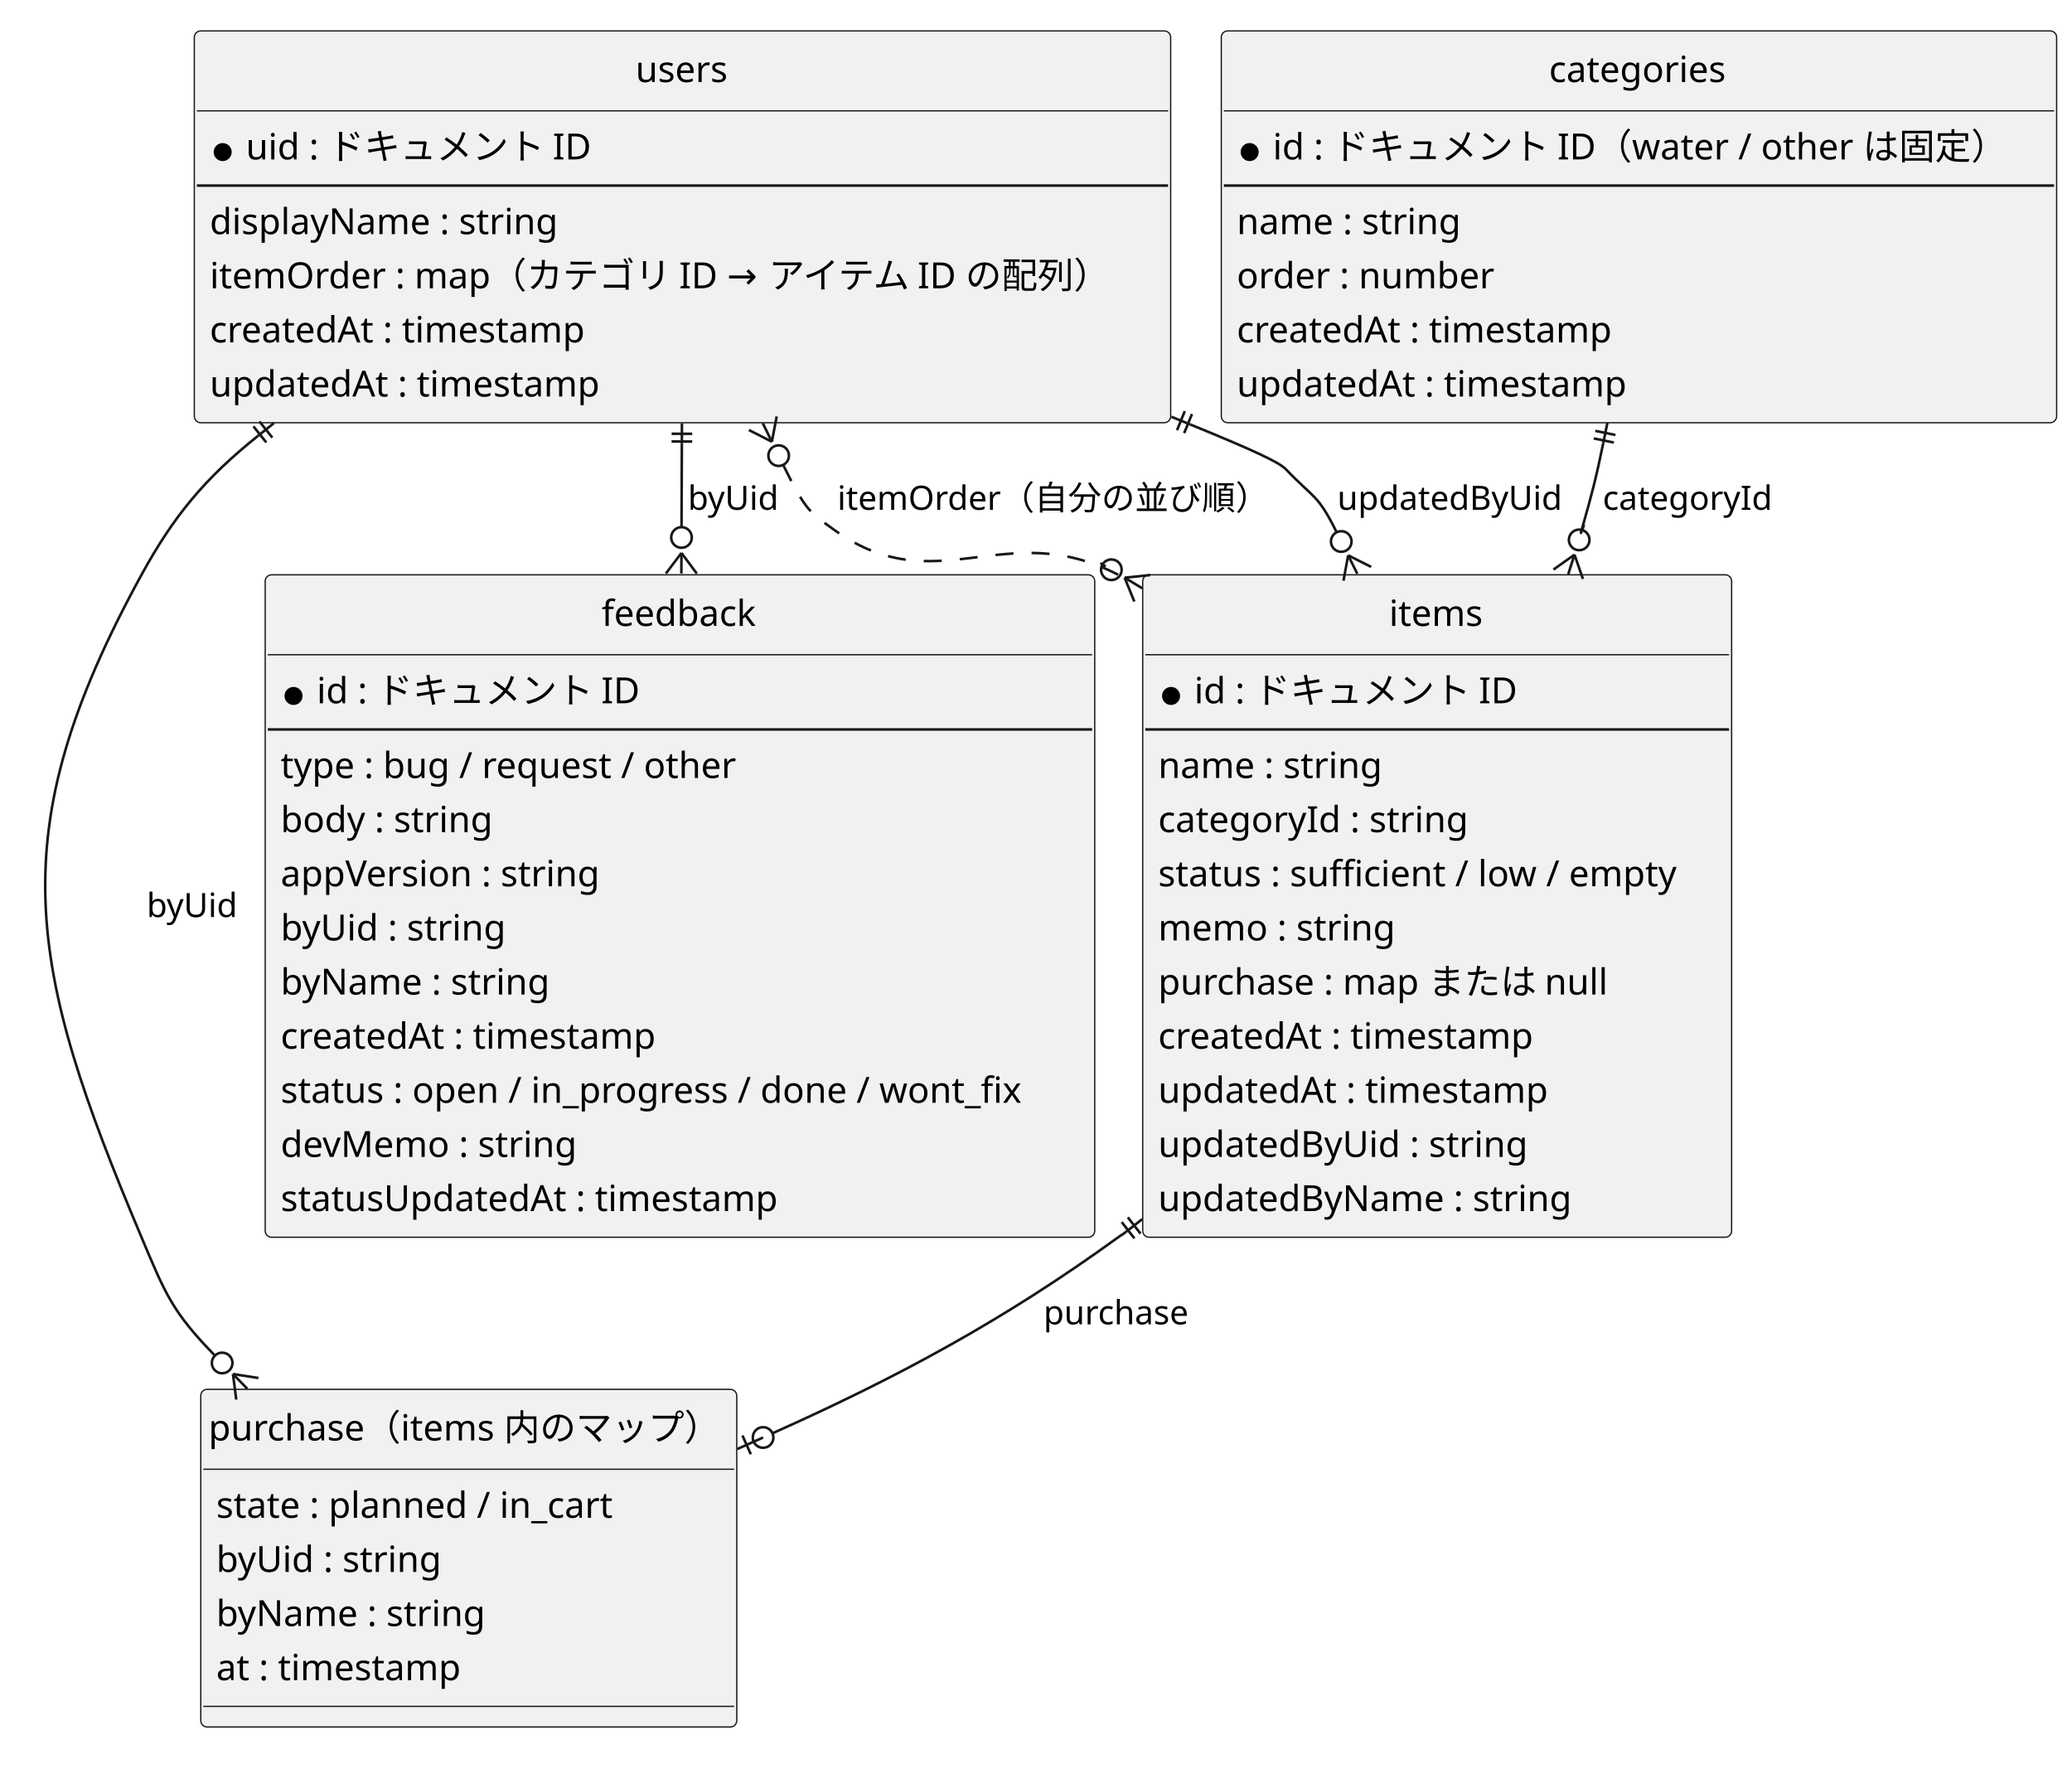
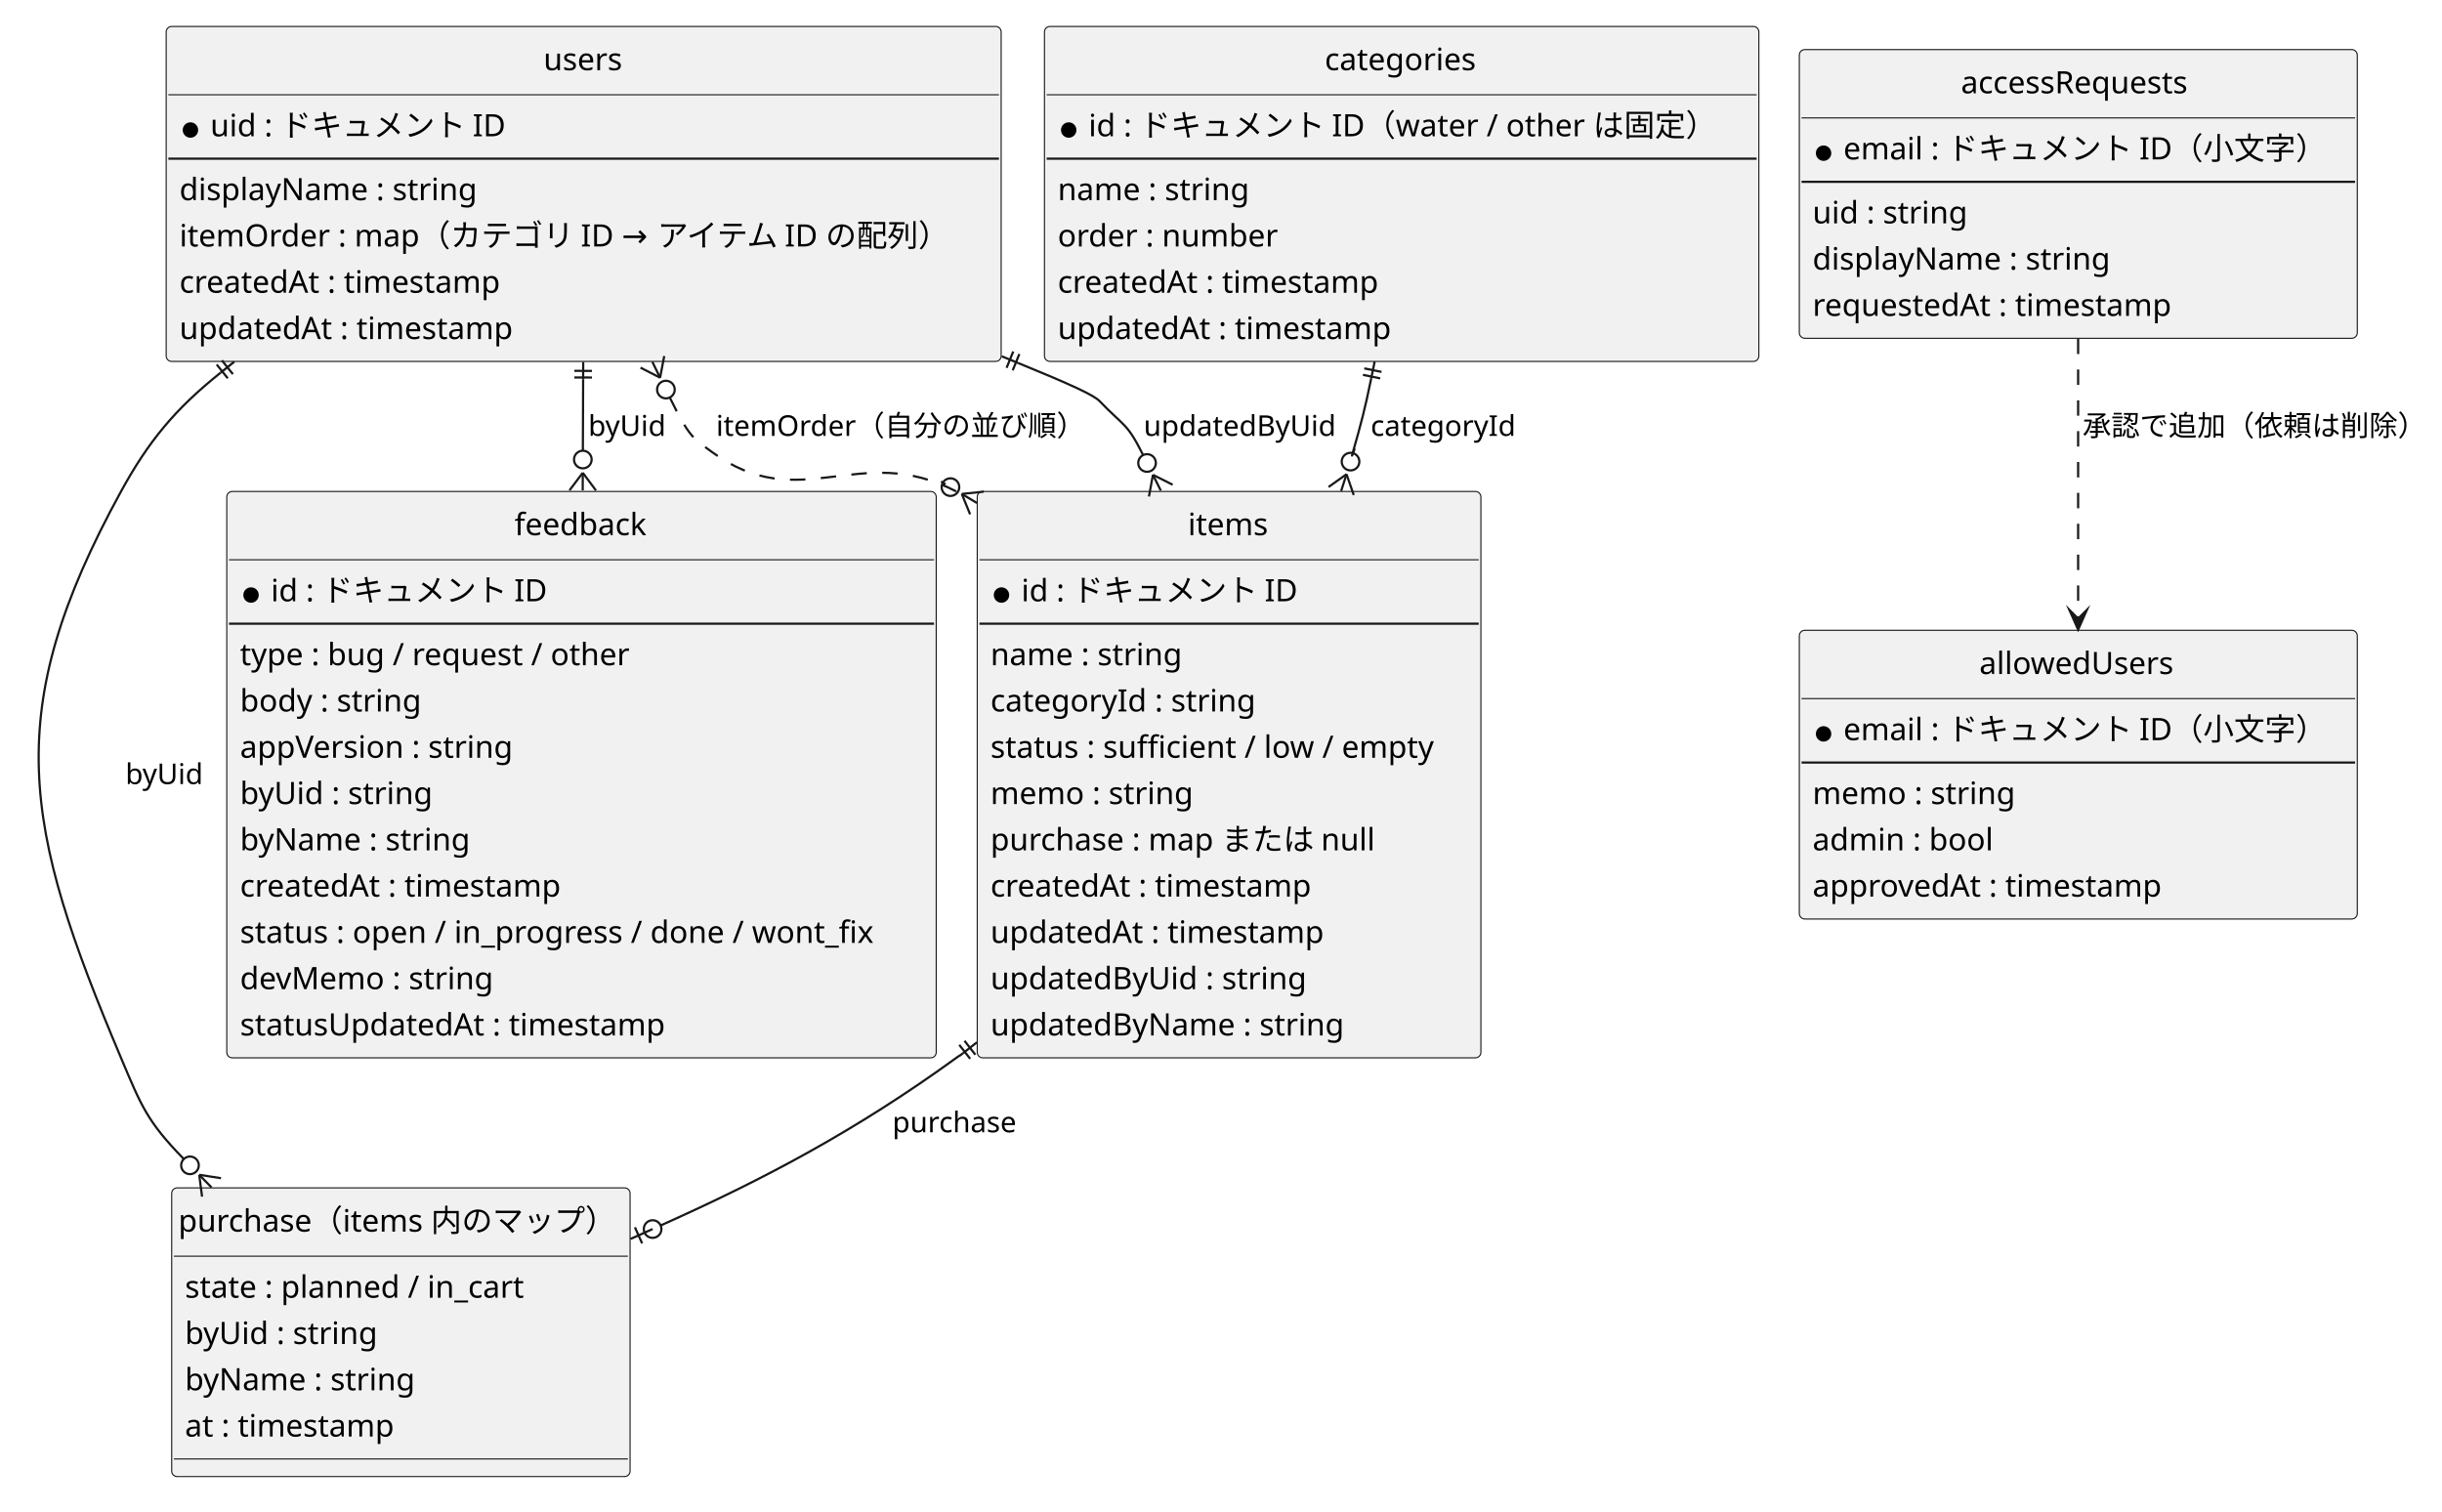
- <svg xmlns="http://www.w3.org/2000/svg" version="1.1" data-diagram-type="CLASS" style="width:804px;height:686px;background:#FFFFFF;" width="804px" height="686px" viewBox="0 0 804 686" zoomAndPan="magnify" preserveAspectRatio="none" contentStyleType="text/css">
+ <svg xmlns="http://www.w3.org/2000/svg" version="1.1" data-diagram-type="CLASS" style="width:1108px;height:686px;background:#FFFFFF;" width="1108px" height="686px" viewBox="0 0 1108 686" zoomAndPan="magnify" preserveAspectRatio="none" contentStyleType="text/css">
  <defs />
  <g font-family="sans-serif" lengthAdjust="spacing">
    <g class="entity" data-qualified-name="users" id="ent0001" data-source-line="6">
      <rect x="75.403" y="12" width="378.851" height="152" fill="#F1F1F1" style="stroke:#181818;stroke-width:0.5;" rx="2.5" ry="2.5" />
      <text x="246.597" y="31.841" fill="#000" font-size="14" textLength="36.463" font-family="'Meiryo'">users</text>
      <line x1="76.403" y1="43" x2="453.254" y2="43" style="stroke:#181818;stroke-width:0.5;" />
      <g data-visibility-modifier="IE_MANDATORY">
        <ellipse cx="86.403" cy="59" rx="3" ry="3" fill="#000" style="stroke:#000;stroke-width:1;" />
      </g>
      <text x="95.403" y="61.841" fill="#000" font-size="14" textLength="141.142" font-family="'Meiryo'">uid : ドキュメント ID</text>
      <line x1="76.403" y1="72" x2="453.254" y2="72" style="stroke:#181818;stroke-width:1;" />
      <text x="81.403" y="90.841" fill="#000" font-size="14" textLength="141.47" font-family="'Meiryo'">displayName : string</text>
      <text x="81.403" y="111.841" fill="#000" font-size="14" textLength="366.851" font-family="'Meiryo'">itemOrder : map（カテゴリ ID → アイテム ID の配列）</text>
      <text x="81.403" y="132.841" fill="#000" font-size="14" textLength="154.027" font-family="'Meiryo'">createdAt : timestamp</text>
      <text x="81.403" y="153.841" fill="#000" font-size="14" textLength="158.758" font-family="'Meiryo'">updatedAt : timestamp</text>
    </g>
    <g class="entity" data-qualified-name="categories" id="ent0002" data-source-line="15">
      <rect x="473.903" y="12" width="324.136" height="152" fill="#F1F1F1" style="stroke:#181818;stroke-width:0.5;" rx="2.5" ry="2.5" />
      <text x="601.07" y="31.841" fill="#000" font-size="14" textLength="69.802" font-family="'Meiryo'">categories</text>
      <line x1="474.903" y1="43" x2="797.039" y2="43" style="stroke:#181818;stroke-width:0.5;" />
      <g data-visibility-modifier="IE_MANDATORY">
        <ellipse cx="484.903" cy="59" rx="3" ry="3" fill="#000" style="stroke:#000;stroke-width:1;" />
      </g>
      <text x="493.903" y="61.841" fill="#000" font-size="14" textLength="298.136" font-family="'Meiryo'">id : ドキュメント ID（water / other は固定）</text>
      <line x1="474.903" y1="72" x2="797.039" y2="72" style="stroke:#181818;stroke-width:1;" />
      <text x="479.903" y="90.841" fill="#000" font-size="14" textLength="92.586" font-family="'Meiryo'">name : string</text>
      <text x="479.903" y="111.841" fill="#000" font-size="14" textLength="105.13" font-family="'Meiryo'">order : number</text>
      <text x="479.903" y="132.841" fill="#000" font-size="14" textLength="154.027" font-family="'Meiryo'">createdAt : timestamp</text>
      <text x="479.903" y="153.841" fill="#000" font-size="14" textLength="158.758" font-family="'Meiryo'">updatedAt : timestamp</text>
    </g>
    <g class="entity" data-qualified-name="items" id="ent0003" data-source-line="24">
      <rect x="443.403" y="223" width="228.521" height="257" fill="#F1F1F1" style="stroke:#181818;stroke-width:0.5;" rx="2.5" ry="2.5" />
      <text x="538.991" y="242.841" fill="#000" font-size="14" textLength="37.345" font-family="'Meiryo'">items</text>
      <line x1="444.403" y1="254" x2="670.925" y2="254" style="stroke:#181818;stroke-width:0.5;" />
      <g data-visibility-modifier="IE_MANDATORY">
        <ellipse cx="454.403" cy="270" rx="3" ry="3" fill="#000" style="stroke:#000;stroke-width:1;" />
      </g>
      <text x="463.403" y="272.841" fill="#000" font-size="14" textLength="132.487" font-family="'Meiryo'">id : ドキュメント ID</text>
      <line x1="444.403" y1="283" x2="670.925" y2="283" style="stroke:#181818;stroke-width:1;" />
      <text x="449.403" y="301.841" fill="#000" font-size="14" textLength="92.586" font-family="'Meiryo'">name : string</text>
      <text x="449.403" y="322.841" fill="#000" font-size="14" textLength="127.579" font-family="'Meiryo'">categoryId : string</text>
      <text x="449.403" y="343.841" fill="#000" font-size="14" textLength="216.521" font-family="'Meiryo'">status : sufficient / low / empty</text>
      <text x="449.403" y="364.841" fill="#000" font-size="14" textLength="97.556" font-family="'Meiryo'">memo : string</text>
      <text x="449.403" y="385.841" fill="#000" font-size="14" textLength="183.415" font-family="'Meiryo'">purchase : map または null</text>
      <text x="449.403" y="406.841" fill="#000" font-size="14" textLength="154.027" font-family="'Meiryo'">createdAt : timestamp</text>
      <text x="449.403" y="427.841" fill="#000" font-size="14" textLength="158.758" font-family="'Meiryo'">updatedAt : timestamp</text>
      <text x="449.403" y="448.841" fill="#000" font-size="14" textLength="149.632" font-family="'Meiryo'">updatedByUid : string</text>
      <text x="449.403" y="469.841" fill="#000" font-size="14" textLength="167.364" font-family="'Meiryo'">updatedByName : string</text>
    </g>
    <g class="entity" data-qualified-name="purchase" id="ent0004" data-source-line="38">
      <rect x="77.903" y="539" width="207.981" height="131" fill="#F1F1F1" style="stroke:#181818;stroke-width:0.5;" rx="2.5" ry="2.5" />
      <text x="80.903" y="558.841" fill="#000" font-size="14" textLength="201.981" font-family="'Meiryo'">purchase（items 内のマップ）</text>
      <line x1="78.903" y1="570" x2="284.885" y2="570" style="stroke:#181818;stroke-width:0.5;" />
      <text x="83.903" y="588.841" fill="#000" font-size="14" textLength="166.428" font-family="'Meiryo'">state : planned / in_cart</text>
      <text x="83.903" y="609.841" fill="#000" font-size="14" textLength="93.017" font-family="'Meiryo'">byUid : string</text>
      <text x="83.903" y="630.841" fill="#000" font-size="14" textLength="110.749" font-family="'Meiryo'">byName : string</text>
      <text x="83.903" y="651.841" fill="#000" font-size="14" textLength="101.678" font-family="'Meiryo'">at : timestamp</text>
      <line x1="78.903" y1="662" x2="284.885" y2="662" style="stroke:#181818;stroke-width:0.5;" />
    </g>
    <g class="entity" data-qualified-name="feedback" id="ent0005" data-source-line="45">
      <rect x="102.903" y="223" width="321.887" height="257" fill="#F1F1F1" style="stroke:#181818;stroke-width:0.5;" rx="2.5" ry="2.5" />
      <text x="233.433" y="242.841" fill="#000" font-size="14" textLength="60.826" font-family="'Meiryo'">feedback</text>
      <line x1="103.903" y1="254" x2="423.79" y2="254" style="stroke:#181818;stroke-width:0.5;" />
      <g data-visibility-modifier="IE_MANDATORY">
        <ellipse cx="113.903" cy="270" rx="3" ry="3" fill="#000" style="stroke:#000;stroke-width:1;" />
      </g>
      <text x="122.903" y="272.841" fill="#000" font-size="14" textLength="132.487" font-family="'Meiryo'">id : ドキュメント ID</text>
      <line x1="103.903" y1="283" x2="423.79" y2="283" style="stroke:#181818;stroke-width:1;" />
      <text x="108.903" y="301.841" fill="#000" font-size="14" textLength="190.162" font-family="'Meiryo'">type : bug / request / other</text>
      <text x="108.903" y="322.841" fill="#000" font-size="14" textLength="87.568" font-family="'Meiryo'">body : string</text>
      <text x="108.903" y="343.841" fill="#000" font-size="14" textLength="130.368" font-family="'Meiryo'">appVersion : string</text>
      <text x="108.903" y="364.841" fill="#000" font-size="14" textLength="93.017" font-family="'Meiryo'">byUid : string</text>
      <text x="108.903" y="385.841" fill="#000" font-size="14" textLength="110.749" font-family="'Meiryo'">byName : string</text>
      <text x="108.903" y="406.841" fill="#000" font-size="14" textLength="154.027" font-family="'Meiryo'">createdAt : timestamp</text>
      <text x="108.903" y="427.841" fill="#000" font-size="14" textLength="309.887" font-family="'Meiryo'">status : open / in_progress / done / wont_fix</text>
      <text x="108.903" y="448.841" fill="#000" font-size="14" textLength="120.271" font-family="'Meiryo'">devMemo : string</text>
      <text x="108.903" y="469.841" fill="#000" font-size="14" textLength="201.64" font-family="'Meiryo'">statusUpdatedAt : timestamp</text>
    </g>
-     <g class="link" data-entity-1="ent0002" data-entity-2="ent0003" id="lnk6" data-link-type="crowfoot">
+     <g class="entity" data-qualified-name="allowedUsers" id="ent0006" data-source-line="59">
+       <rect x="816.403" y="286" width="253.158" height="131" fill="#F1F1F1" style="stroke:#181818;stroke-width:0.5;" rx="2.5" ry="2.5" />
+       <text x="898.074" y="305.841" fill="#000" font-size="14" textLength="89.817" font-family="'Meiryo'">allowedUsers</text>
+       <line x1="817.403" y1="317" x2="1068.561" y2="317" style="stroke:#181818;stroke-width:0.5;" />
+       <g data-visibility-modifier="IE_MANDATORY">
+         <ellipse cx="827.403" cy="333" rx="3" ry="3" fill="#000" style="stroke:#000;stroke-width:1;" />
+       </g>
+       <text x="836.403" y="335.841" fill="#000" font-size="14" textLength="227.158" font-family="'Meiryo'">email : ドキュメント ID（小文字）</text>
+       <line x1="817.403" y1="346" x2="1068.561" y2="346" style="stroke:#181818;stroke-width:1;" />
+       <text x="822.403" y="364.841" fill="#000" font-size="14" textLength="97.556" font-family="'Meiryo'">memo : string</text>
+       <text x="822.403" y="385.841" fill="#000" font-size="14" textLength="86.509" font-family="'Meiryo'">admin : bool</text>
+       <text x="822.403" y="406.841" fill="#000" font-size="14" textLength="166.817" font-family="'Meiryo'">approvedAt : timestamp</text>
+     </g>
+     <g class="entity" data-qualified-name="accessRequests" id="ent0007" data-source-line="67">
+       <rect x="816.403" y="22.5" width="253.158" height="131" fill="#F1F1F1" style="stroke:#181818;stroke-width:0.5;" rx="2.5" ry="2.5" />
+       <text x="889.744" y="42.341" fill="#000" font-size="14" textLength="106.477" font-family="'Meiryo'">accessRequests</text>
+       <line x1="817.403" y1="53.5" x2="1068.561" y2="53.5" style="stroke:#181818;stroke-width:0.5;" />
+       <g data-visibility-modifier="IE_MANDATORY">
+         <ellipse cx="827.403" cy="69.5" rx="3" ry="3" fill="#000" style="stroke:#000;stroke-width:1;" />
+       </g>
+       <text x="836.403" y="72.341" fill="#000" font-size="14" textLength="227.158" font-family="'Meiryo'">email : ドキュメント ID（小文字）</text>
+       <line x1="817.403" y1="82.5" x2="1068.561" y2="82.5" style="stroke:#181818;stroke-width:1;" />
+       <text x="822.403" y="101.341" fill="#000" font-size="14" textLength="75.024" font-family="'Meiryo'">uid : string</text>
+       <text x="822.403" y="122.341" fill="#000" font-size="14" textLength="141.47" font-family="'Meiryo'">displayName : string</text>
+       <text x="822.403" y="143.341" fill="#000" font-size="14" textLength="171.035" font-family="'Meiryo'">requestedAt : timestamp</text>
+     </g>
+     <g class="link" data-entity-1="ent0002" data-entity-2="ent0003" id="lnk8" data-link-type="crowfoot">
      <line x1="619.002" y1="167.151" x2="626.84" y2="168.754" style="stroke:#181818;stroke-width:1;" />
      <line x1="618.401" y1="170.09" x2="626.239" y2="171.693" style="stroke:#181818;stroke-width:1;" />
      <line x1="622.119" y1="171.871" x2="623.722" y2="164.034" style="stroke:#181818;stroke-width:1;" />
      <line x1="610.95" y1="215.171" x2="614.235" y2="224.617" style="stroke:#181818;stroke-width:1;" />
      <line x1="610.95" y1="215.171" x2="602.803" y2="220.969" style="stroke:#181818;stroke-width:1;" />
      <line x1="610.95" y1="215.171" x2="608.519" y2="222.793" style="stroke:#181818;stroke-width:1;" />
      <ellipse cx="612.774" cy="209.455" rx="4" ry="4" fill="none" style="stroke:#181818;stroke-width:1;" />
      <path d="M622.119,171.871 C619.312,185.602 617.636,191.89 613.903,205 C612.235,210.857 615.899,199.66 613.99,205.645" style="stroke:#181818;stroke-width:1;" fill="none" />
      <text x="621.903" y="197.781" fill="#000" font-size="13" textLength="68.047" font-family="'Meiryo'">categoryId</text>
    </g>
-     <g class="link" data-entity-1="ent0001" data-entity-2="ent0005" id="lnk7" data-link-type="crowfoot">
+     <g class="link" data-entity-1="ent0007" data-entity-2="ent0006" id="lnk9" data-link-type="dependency">
+       <polygon points="942.903,285.697,946.903,276.697,942.903,280.697,938.903,276.697,942.903,285.697" fill="#181818" style="stroke:#181818;stroke-width:1;stroke-linejoin:miter;stroke-miterlimit:10;" />
+       <path d="M942.903,153.64 C942.903,193.872 942.903,240.435 942.903,280.697" style="stroke:#181818;stroke-width:1;stroke-dasharray:7,7;" fill="none" />
+       <text x="944.903" y="197.781" fill="#000" font-size="13" textLength="156" font-family="'Meiryo'">承認で追加（依頼は削除）</text>
+     </g>
+     <g class="link" data-entity-1="ent0001" data-entity-2="ent0005" id="lnk10" data-link-type="crowfoot">
      <line x1="260.6" y1="168.27" x2="268.6" y2="168.301" style="stroke:#181818;stroke-width:1;" />
      <line x1="260.588" y1="171.27" x2="268.588" y2="171.301" style="stroke:#181818;stroke-width:1;" />
      <line x1="264.585" y1="172.286" x2="264.615" y2="164.286" style="stroke:#181818;stroke-width:1;" />
      <line x1="264.423" y1="214.513" x2="270.393" y2="222.536" style="stroke:#181818;stroke-width:1;" />
      <line x1="264.423" y1="214.513" x2="258.393" y2="222.49" style="stroke:#181818;stroke-width:1;" />
      <line x1="264.423" y1="214.513" x2="264.393" y2="222.513" style="stroke:#181818;stroke-width:1;" />
      <ellipse cx="264.446" cy="208.513" rx="4" ry="4" fill="none" style="stroke:#181818;stroke-width:1;" />
      <path d="M264.585,172.286 C264.515,190.543 264.538,184.571 264.461,204.513" style="stroke:#181818;stroke-width:1;" fill="none" />
      <text x="266.903" y="197.781" fill="#000" font-size="13" textLength="35.953" font-family="'Meiryo'">byUid</text>
    </g>
-     <g class="link" data-entity-1="ent0001" data-entity-2="ent0003" id="lnk8" data-link-type="crowfoot">
+     <g class="link" data-entity-1="ent0001" data-entity-2="ent0003" id="lnk11" data-link-type="crowfoot">
      <line x1="456.717" y1="166.898" x2="459.738" y2="159.49" style="stroke:#181818;stroke-width:1;" />
      <line x1="459.495" y1="168.031" x2="462.516" y2="160.623" style="stroke:#181818;stroke-width:1;" />
      <line x1="461.931" y1="164.704" x2="454.524" y2="161.683" style="stroke:#181818;stroke-width:1;" />
      <line x1="523.122" y1="215.451" x2="532.057" y2="219.941" style="stroke:#181818;stroke-width:1;" />
      <line x1="523.122" y1="215.451" x2="521.313" y2="225.286" style="stroke:#181818;stroke-width:1;" />
      <line x1="523.122" y1="215.451" x2="526.685" y2="222.613" style="stroke:#181818;stroke-width:1;" />
      <ellipse cx="520.45" cy="210.078" rx="4" ry="4" fill="none" style="stroke:#181818;stroke-width:1;" />
      <path d="M461.931,164.704 C486.282,174.636 496.35,179.338 498.903,182 C510.168,193.742 511.278,191.639 518.668,206.497" style="stroke:#181818;stroke-width:1;" fill="none" />
      <text x="518.903" y="197.781" fill="#000" font-size="13" textLength="88.524" font-family="'Meiryo'">updatedByUid</text>
    </g>
-     <g class="link" data-entity-1="ent0003" data-entity-2="ent0004" id="lnk9" data-link-type="association">
+     <g class="link" data-entity-1="ent0003" data-entity-2="ent0004" id="lnk12" data-link-type="association">
      <line x1="437.627" y1="472.274" x2="442.548" y2="478.581" style="stroke:#181818;stroke-width:1;" />
      <line x1="435.262" y1="474.12" x2="440.183" y2="480.427" style="stroke:#181818;stroke-width:1;" />
      <line x1="436.934" y1="477.888" x2="443.241" y2="472.967" style="stroke:#181818;stroke-width:1;" />
      <line x1="296.105" y1="557.684" x2="286.064" y2="562.175" style="stroke:#181818;stroke-width:1;" />
      <ellipse cx="296.105" cy="557.684" rx="4" ry="4" fill="none" style="stroke:#181818;stroke-width:1;" />
      <line x1="291.348" y1="564.194" x2="288.082" y2="556.891" style="stroke:#181818;stroke-width:1;" />
      <path d="M436.934,477.888 C433.835,480.306 437.028,477.734 433.903,480 C388.646,512.825 347.022,534.912 299.757,556.051" style="stroke:#181818;stroke-width:1;" fill="none" />
      <text x="404.903" y="513.781" fill="#000" font-size="13" textLength="57.459" font-family="'Meiryo'">purchase</text>
    </g>
-     <g class="link" data-entity-1="ent0001" data-entity-2="ent0004" id="lnk10" data-link-type="crowfoot">
+     <g class="link" data-entity-1="ent0001" data-entity-2="ent0004" id="lnk13" data-link-type="crowfoot">
      <line x1="100.671" y1="163.523" x2="105.669" y2="169.77" style="stroke:#181818;stroke-width:1;" />
      <line x1="98.328" y1="165.398" x2="103.327" y2="171.644" style="stroke:#181818;stroke-width:1;" />
      <line x1="100.047" y1="169.145" x2="106.293" y2="164.147" style="stroke:#181818;stroke-width:1;" />
      <line x1="90.389" y1="533.067" x2="100.271" y2="534.604" style="stroke:#181818;stroke-width:1;" />
      <line x1="90.389" y1="533.067" x2="91.681" y2="542.984" style="stroke:#181818;stroke-width:1;" />
      <line x1="90.389" y1="533.067" x2="95.976" y2="538.794" style="stroke:#181818;stroke-width:1;" />
      <ellipse cx="86.2" cy="528.773" rx="4" ry="4" fill="none" style="stroke:#181818;stroke-width:1;" />
      <path d="M100.047,169.145 C79.443,185.632 67.428,200.15 54.903,223 C0,323.162 10.456,374.78 54.903,480 C64.118,501.815 66.71,508.795 83.406,525.91" style="stroke:#181818;stroke-width:1;" fill="none" />
      <text x="56.903" y="355.781" fill="#000" font-size="13" textLength="35.953" font-family="'Meiryo'">byUid</text>
    </g>
-     <g class="link" data-entity-1="ent0001" data-entity-2="ent0003" id="lnk11" data-link-type="crowfoot">
+     <g class="link" data-entity-1="ent0001" data-entity-2="ent0003" id="lnk14" data-link-type="crowfoot">
      <line x1="299.505" y1="171.379" x2="290.6" y2="166.828" style="stroke:#181818;stroke-width:1;" />
      <line x1="299.505" y1="171.379" x2="301.38" y2="161.556" style="stroke:#181818;stroke-width:1;" />
      <line x1="299.505" y1="171.379" x2="295.99" y2="164.192" style="stroke:#181818;stroke-width:1;" />
      <ellipse cx="302.141" cy="176.769" rx="4" ry="4" fill="none" style="stroke:#181818;stroke-width:1;" />
      <line x1="436.388" y1="224.123" x2="446.335" y2="223.09" style="stroke:#181818;stroke-width:1;" />
      <line x1="436.388" y1="224.123" x2="440.165" y2="233.383" style="stroke:#181818;stroke-width:1;" />
      <line x1="436.388" y1="224.123" x2="443.25" y2="228.236" style="stroke:#181818;stroke-width:1;" />
      <ellipse cx="431.242" cy="221.039" rx="4" ry="4" fill="none" style="stroke:#181818;stroke-width:1;" />
      <path d="M303.898,180.362 C312.949,198.87 314.694,198.965 322.903,205 C363.17,234.604 389.574,199.92 433.903,223 C437.053,224.64 424.731,217.135 427.811,218.982" style="stroke:#181818;stroke-width:1;stroke-dasharray:7,7;" fill="none" />
      <text x="324.903" y="197.781" fill="#000" font-size="13" textLength="168.264" font-family="'Meiryo'">itemOrder（自分の並び順）</text>
    </g>
  </g>
</svg>
